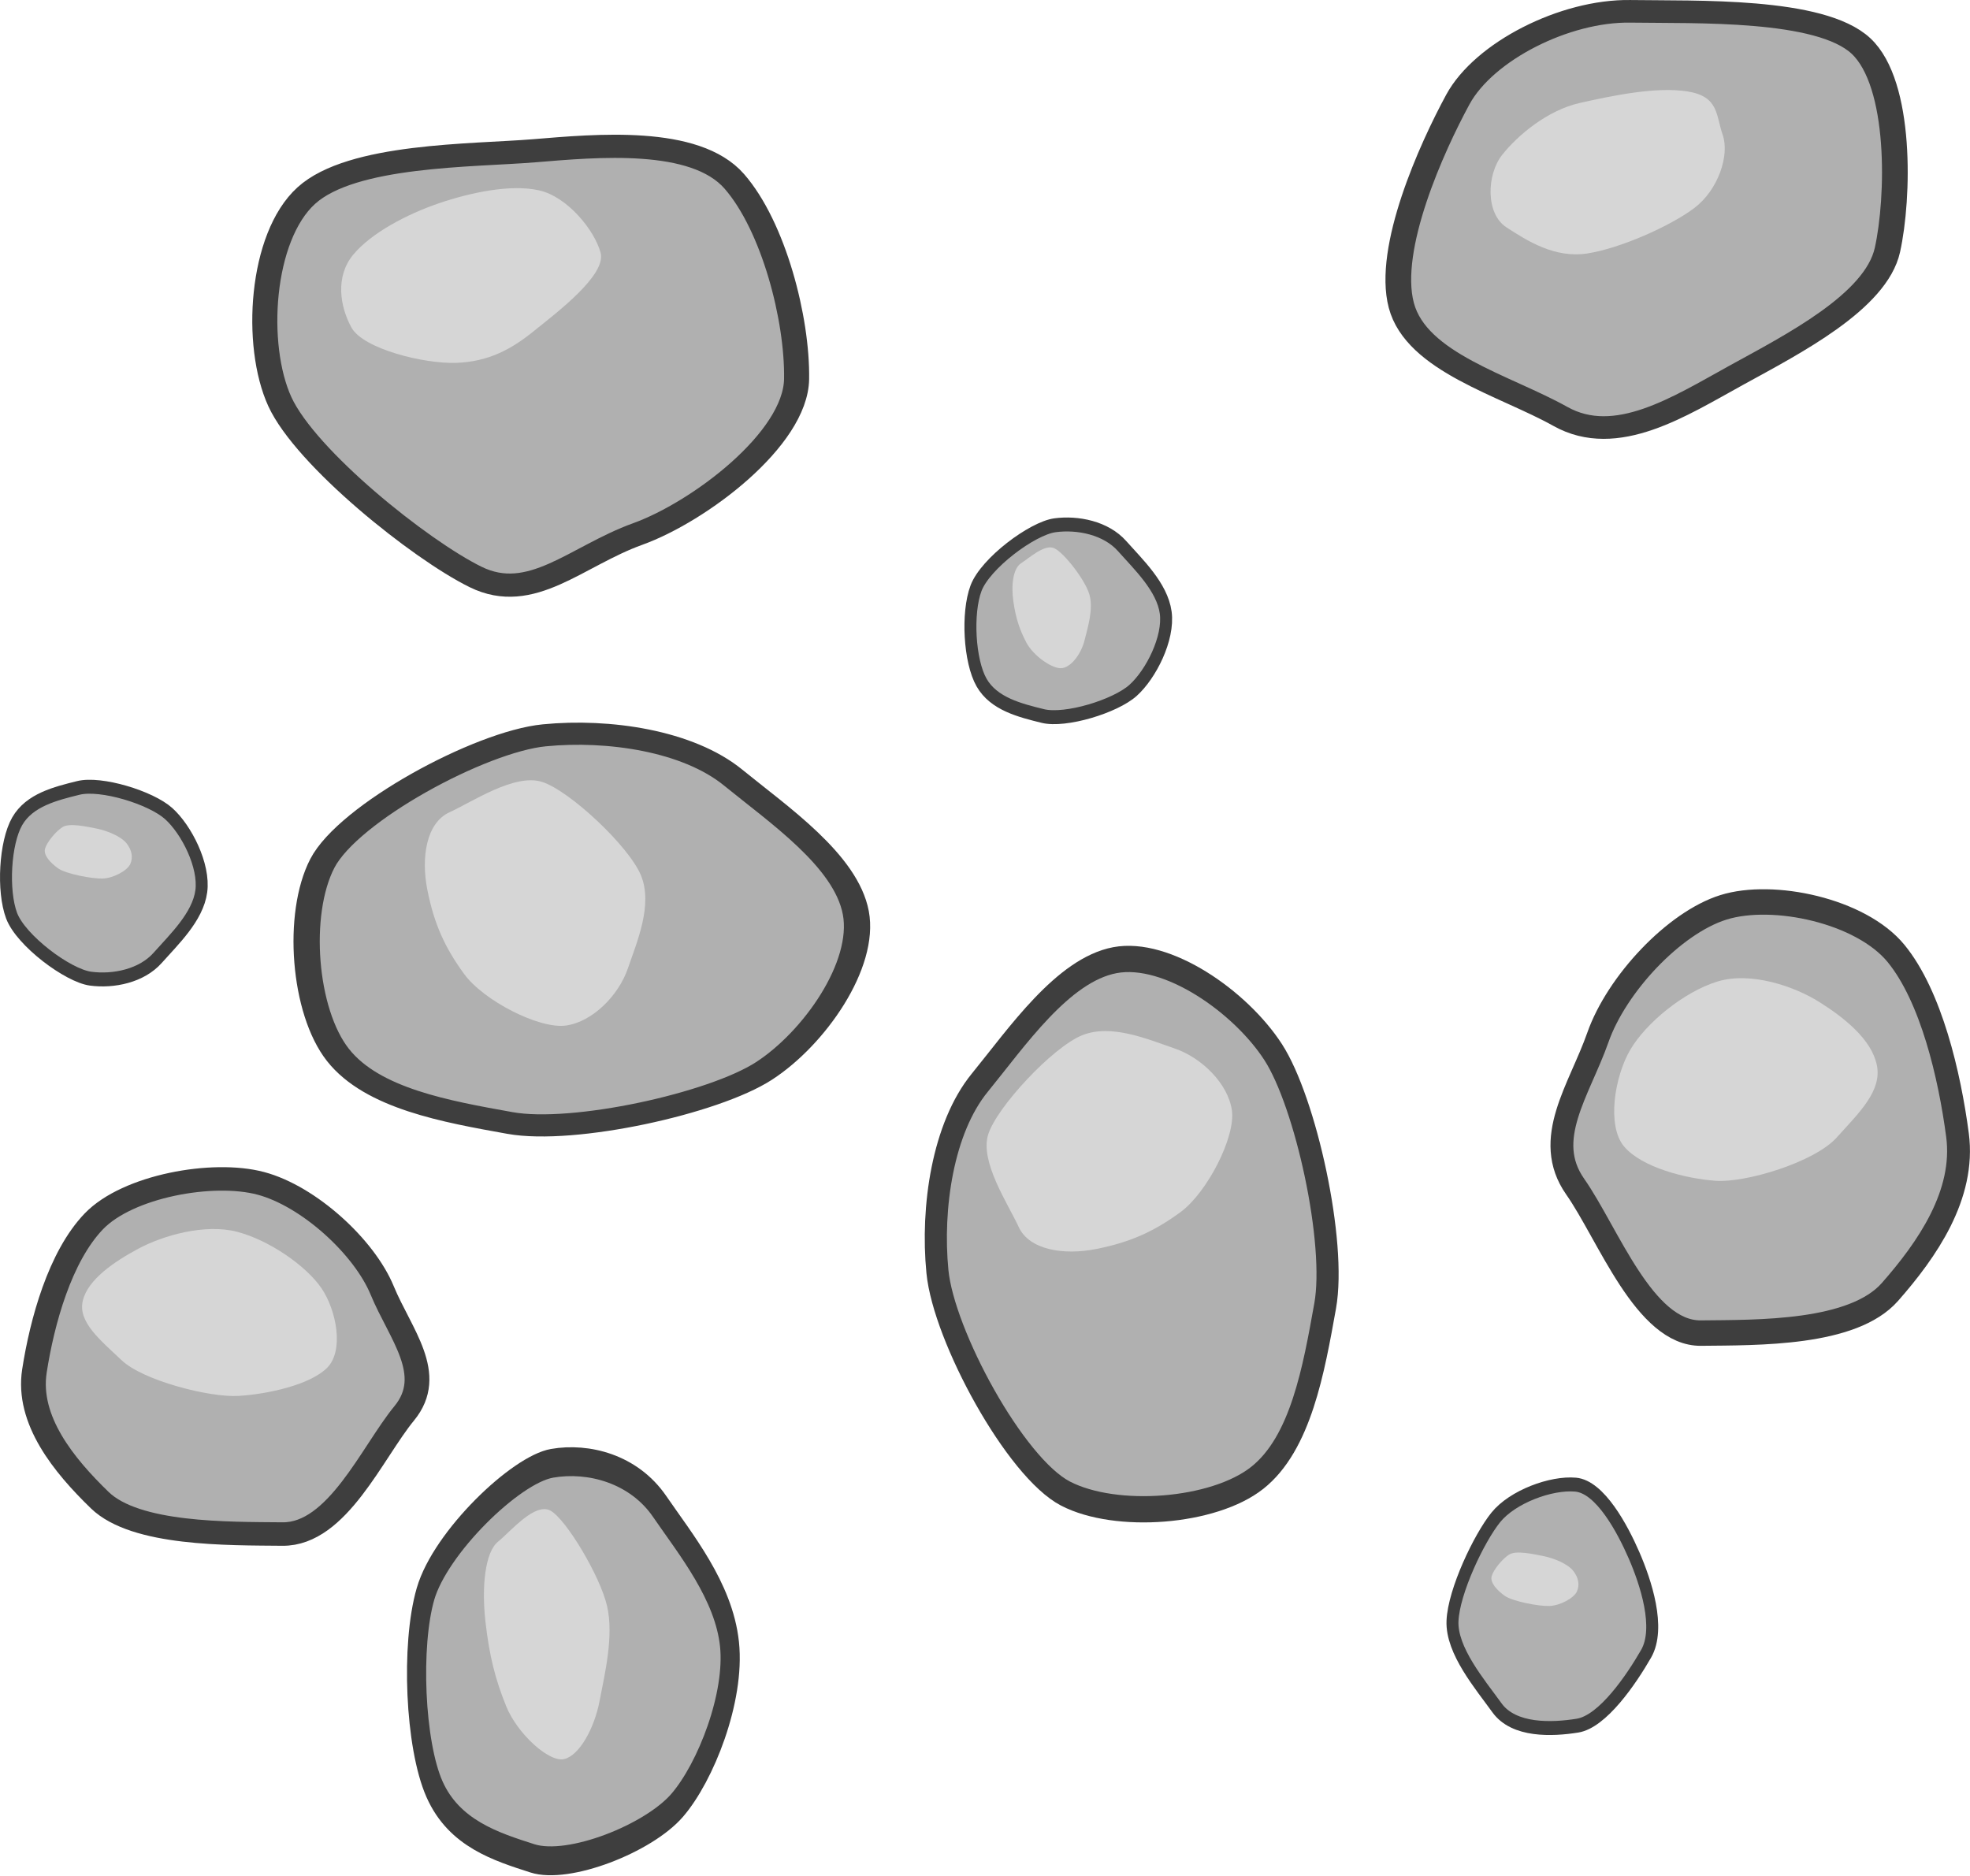
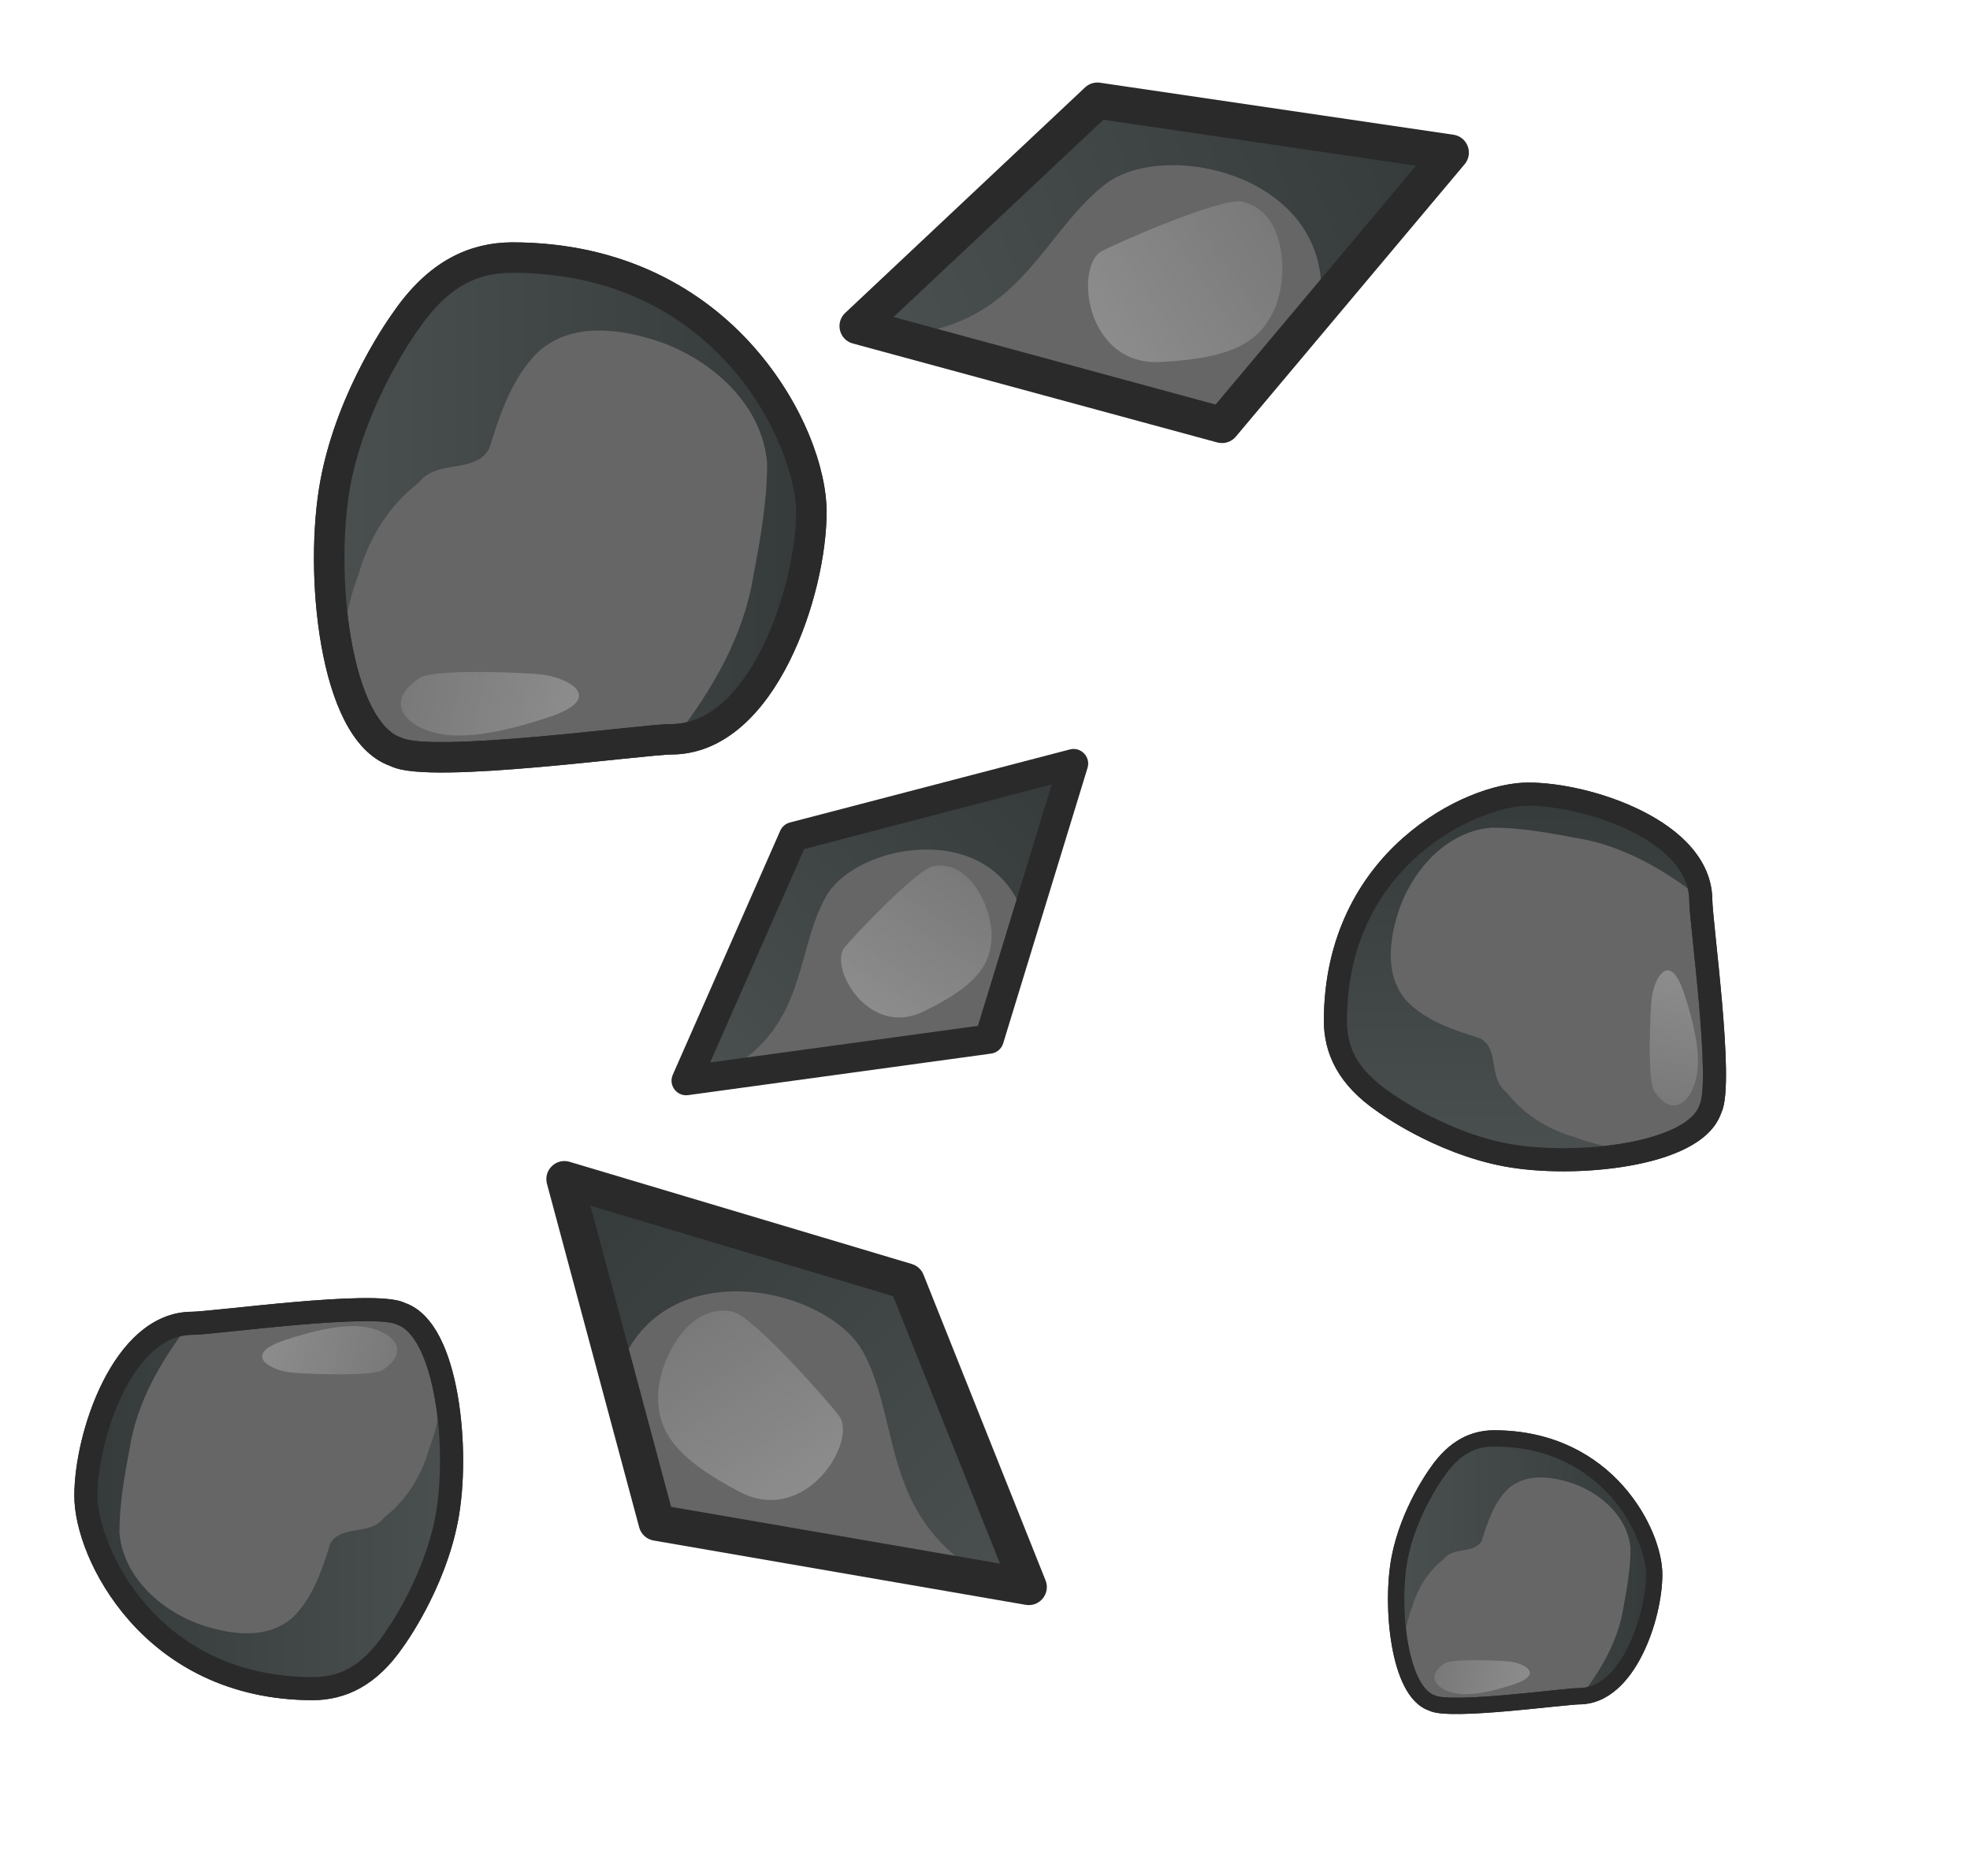
- <svg xmlns="http://www.w3.org/2000/svg" width="54.505mm" height="51.894mm" viewBox="0 0 54.505 51.894" version="1.1" id="svg5">
-   <defs id="defs2" />
+ <svg xmlns="http://www.w3.org/2000/svg" xmlns:xlink="http://www.w3.org/1999/xlink" width="54.505mm" height="51.894mm" viewBox="0 0 54.505 51.894" version="1.1" id="svg5" xml:space="preserve">
+   <defs id="defs2">
+     <linearGradient id="linearGradient18">
+       <stop style="stop-color:#666666;stop-opacity:1;" offset="0" id="stop18" />
+       <stop style="stop-color:#666666;stop-opacity:1;" offset="1" id="stop19" />
+     </linearGradient>
+     <linearGradient x1="246.261" y1="140.441" x2="246.261" y2="210.475" gradientUnits="userSpaceOnUse" id="color-1">
+       <stop offset="0" stop-color="#3e3e3e" id="stop1" />
+       <stop offset="1" stop-color="#1a1a1a" id="stop2" />
+     </linearGradient>
+     <linearGradient x1="204.989" y1="178.645" x2="275.011" y2="178.645" gradientUnits="userSpaceOnUse" id="color-2">
+       <stop offset="0" stop-color="#666666" id="stop3" style="stop-color:#353a3a;stop-opacity:1;" />
+       <stop offset="1" stop-color="#666666" id="stop4" style="stop-color:#4a4f4f;stop-opacity:1;" />
+     </linearGradient>
+     <linearGradient x1="240.266" y1="148.08" x2="262.532" y2="153.164" gradientUnits="userSpaceOnUse" id="color-3">
+       <stop offset="0" stop-color="#e6e6e6" id="stop5" style="stop-color:#e6e6e6;stop-opacity:0.295;" />
+       <stop offset="1" stop-color="#e6e6e6" stop-opacity="0" id="stop6" style="stop-color:#e6e6e6;stop-opacity:0.154;" />
+     </linearGradient>
+     <linearGradient x1="251.67" y1="144.206" x2="251.67" y2="153.439" gradientUnits="userSpaceOnUse" id="color-4">
+       <stop offset="0" stop-color="#e6e6e6" id="stop7" style="stop-color:#e6e6e6;stop-opacity:0;" />
+       <stop offset="1" stop-color="#e6e6e6" stop-opacity="0" id="stop8" style="stop-color:#e6e6e6;stop-opacity:0;" />
+     </linearGradient>
+     <linearGradient xlink:href="#linearGradient18" id="linearGradient19" x1="204.989" y1="177.333" x2="275.011" y2="177.333" gradientUnits="userSpaceOnUse" />
+     <linearGradient xlink:href="#linearGradient18" id="linearGradient4" gradientUnits="userSpaceOnUse" x1="204.989" y1="177.333" x2="275.011" y2="177.333" />
+     <linearGradient xlink:href="#color-2" id="linearGradient5" gradientUnits="userSpaceOnUse" x1="204.989" y1="178.645" x2="275.011" y2="178.645" />
+     <linearGradient xlink:href="#color-3" id="linearGradient6" gradientUnits="userSpaceOnUse" x1="240.266" y1="148.08" x2="262.532" y2="153.164" />
+     <linearGradient xlink:href="#linearGradient18" id="linearGradient9" gradientUnits="userSpaceOnUse" x1="204.989" y1="177.333" x2="275.011" y2="177.333" />
+     <linearGradient xlink:href="#color-2" id="linearGradient10" gradientUnits="userSpaceOnUse" x1="204.989" y1="178.645" x2="275.011" y2="178.645" />
+     <linearGradient xlink:href="#color-3" id="linearGradient11" gradientUnits="userSpaceOnUse" x1="240.266" y1="148.08" x2="262.532" y2="153.164" />
+     <linearGradient xlink:href="#linearGradient18" id="linearGradient14" gradientUnits="userSpaceOnUse" x1="204.989" y1="177.333" x2="275.011" y2="177.333" />
+     <linearGradient xlink:href="#color-2" id="linearGradient15" gradientUnits="userSpaceOnUse" x1="204.989" y1="178.645" x2="275.011" y2="178.645" />
+     <linearGradient xlink:href="#color-3" id="linearGradient16" gradientUnits="userSpaceOnUse" x1="240.266" y1="148.08" x2="262.532" y2="153.164" />
+     <linearGradient xlink:href="#color-3-7" id="linearGradient16-2" gradientUnits="userSpaceOnUse" x1="240.266" y1="148.08" x2="262.532" y2="153.164" gradientTransform="matrix(-0.1302719,0,0,-0.1302719,72.28235,54.91122)" />
+     <linearGradient x1="240.266" y1="148.08" x2="262.532" y2="153.164" gradientUnits="userSpaceOnUse" id="color-3-7">
+       <stop offset="0" stop-color="#e6e6e6" id="stop5-9" style="stop-color:#e6e6e6;stop-opacity:0.295;" />
+       <stop offset="1" stop-color="#e6e6e6" stop-opacity="0" id="stop6-5" style="stop-color:#e6e6e6;stop-opacity:0.154;" />
+     </linearGradient>
+     <linearGradient xlink:href="#linearGradient18" id="linearGradient25" x1="34.857" y1="35.465" x2="44.462" y2="35.465" gradientUnits="userSpaceOnUse" />
+     <linearGradient xlink:href="#color-2" id="linearGradient27" x1="35.018" y1="34.846" x2="44.285" y2="34.846" gradientUnits="userSpaceOnUse" />
+     <linearGradient xlink:href="#linearGradient18" id="linearGradient30" gradientUnits="userSpaceOnUse" x1="34.857" y1="35.465" x2="44.462" y2="35.465" />
+     <linearGradient xlink:href="#color-3-7" id="linearGradient31" gradientUnits="userSpaceOnUse" gradientTransform="matrix(-0.1302719,0,0,-0.1302719,72.28235,54.91122)" x1="240.266" y1="148.08" x2="262.532" y2="153.164" />
+     <linearGradient xlink:href="#color-2" id="linearGradient32" gradientUnits="userSpaceOnUse" x1="35.018" y1="34.846" x2="44.285" y2="34.846" />
+     <linearGradient xlink:href="#linearGradient18" id="linearGradient35" gradientUnits="userSpaceOnUse" x1="34.857" y1="35.465" x2="44.462" y2="35.465" />
+     <linearGradient xlink:href="#color-3-7" id="linearGradient36" gradientUnits="userSpaceOnUse" gradientTransform="matrix(-0.1302719,0,0,-0.1302719,72.28235,54.91122)" x1="240.266" y1="148.08" x2="262.532" y2="153.164" />
+     <linearGradient xlink:href="#color-2" id="linearGradient37" gradientUnits="userSpaceOnUse" x1="35.018" y1="34.846" x2="44.285" y2="34.846" />
+   </defs>
  <g id="layer1" transform="matrix(1.774286,0,0,1.774286,-45.65294,-32.64687)">
-     <g id="g1" transform="matrix(-0.2664761,0,0,0.253188,45.26471,15.95336)">
-       <path style="fill:#b0b0b0;fill-opacity:1;stroke:#3e3e3e;stroke-width:5.88;stroke-linecap:square;stroke-linejoin:round;stroke-miterlimit:0;stroke-dasharray:none;stroke-opacity:1" id="path1177" d="M 112.686,44.908 C 106.637,59.174 79.821,82.427 66.757,89.365 53.694,96.304 43.14,84.098 28.724,78.48 14.309,72.863 -8.343,54.448 -8.567,39.18 -8.79,23.911 -3.178,0.496 6.045,-10.932 c 9.223,-11.428 32.4,-9.053 46.94,-7.762 14.54,1.291 42.774,0.849 53.499,11.376 10.725,10.527 12.251,37.961 6.202,52.227 z" transform="matrix(0.2493969,0,0,0.2429445,28.82772,23.49098)" />
-       <path style="fill:#d6d6d6;fill-opacity:1;stroke:none;stroke-width:0;stroke-linecap:square;stroke-linejoin:round;stroke-miterlimit:0;stroke-dasharray:none;stroke-opacity:1" id="path1177-3" transform="matrix(0.1127427,0.02912463,-0.02031282,0.07863181,41.06838,22.68757)" d="m 112.41,49.325 c -2.865,17.762 -30.503,39.844 -46.324,44.803 -15.822,4.959 -28.542,0.004 -41.893,-9.309 -13.351,-9.312 -42.927,-27.979 -42.913,-45.642 0.014,-17.664 8.706,-46.891 21.615,-56.744 12.909,-9.853 33.786,-10.847 50.683,-8.594 16.896,2.254 36.75,9.61 48.363,22.322 11.612,12.712 13.336,35.401 10.47,53.164 z" />
+     <g stroke="none" stroke-width="0" stroke-miterlimit="10" id="g15-2" style="stroke:#2a2a2a;stroke-opacity:1" transform="matrix(0.08144149,0,0,0.08144149,10.37468,27.33742)">
+       <path style="baseline-shift:baseline;display:inline;overflow:visible;opacity:1;fill:url(#linearGradient19);stroke:#2a2a2a;stroke-width:4.419;stroke-dasharray:none;stroke-opacity:1;enable-background:accumulate;stop-color:#000000;stop-opacity:1" d="m 248.463,213.623 c -31.234,-0.004 -43.474,-26.176 -43.474,-36.906 0,-11.366 7.035,-33.059 20.376,-33.059 3.996,0 34.971,-4.332 39.92,-1.843 9.047,3.017 11.24,26.366 8.8,39.216 -2.44,12.849 -10.131,23.299 -10.131,23.299 -4.79,7.022 -10.035,9.27 -15.491,9.293 z" id="path10-1" />
+       <path d="m 248.463,213.623 c -15.426,0.425 -30.947,-7.846 -38.514,-21.425 -4.238,-6.877 -6.099,-15.343 -4.104,-23.267 1.615,-8.307 4.975,-16.8 11.558,-22.405 1.618,-1.429 6.686,-3.714 7.061,-2.283 -5.208,6.833 -9.642,14.505 -11.042,23.096 -1.026,5.403 -2.016,10.898 -2.007,16.403 0.67,8.368 7.717,14.741 15.204,17.511 5.748,2.016 13.075,3.151 18.019,-1.305 3.856,-3.768 5.563,-9.054 7.13,-14.056 2.041,-3.763 7.606,-1.471 10.273,-4.979 4.247,-3.286 7.187,-7.969 8.643,-13.112 1.769,-4.633 2.609,-9.563 2.324,-14.525 3.768,15.043 2.524,31.735 -5.488,45.237 -3.631,8.641 -8.968,15.321 -19.057,15.11 z" fill="url(#color-2)" id="path11-6" style="fill:url(#color-2);stroke:none;stroke-width:2.2;stroke-dasharray:none;stroke-opacity:1" />
+       <path d="m 243.208,146.844 c 8.567,-2.818 13.979,-3.283 17.7,-1.849 3.721,1.433 5.563,4.468 0.998,7.56 -2.106,1.426 -15.8,0.757 -17.813,0.512 -3.736,-0.454 -9.452,-3.405 -0.885,-6.223 z" fill="url(#color-3)" id="path14-8" style="fill:url(#color-3);stroke:#2a2a2a;stroke-opacity:1" />
+       <path style="baseline-shift:baseline;display:inline;overflow:visible;opacity:1;vector-effect:none;fill:#2a2a2a;stroke:none;stroke-opacity:1;enable-background:accumulate;stop-color:#000000;stop-opacity:1" d="m 257.488,138.844 c -3.759,0.058 -8.256,0.37 -12.713,0.758 -4.457,0.388 -8.872,0.854 -12.412,1.221 -3.54,0.367 -6.398,0.627 -6.998,0.627 -7.868,0 -13.556,6.276 -17.166,13.486 -3.61,7.21 -5.42,15.642 -5.42,21.781 0,6.205 3.26,15.652 10.578,23.938 7.318,8.285 18.871,15.176 35.105,15.178 h 0.004 0.006 c 6.047,-0.026 12.195,-2.793 17.279,-10.225 0.035,-0.048 7.952,-10.724 10.504,-24.164 1.288,-6.785 1.339,-15.972 -0.088,-24.09 -0.713,-4.059 -1.791,-7.843 -3.381,-10.951 -1.55,-3.029 -3.66,-5.512 -6.586,-6.578 -1.125,-0.549 -2.269,-0.718 -3.691,-0.846 -1.451,-0.131 -3.142,-0.164 -5.021,-0.135 z m 0.066,4.418 c 1.783,-0.027 3.353,0.011 4.559,0.119 1.206,0.109 2.089,0.363 2.18,0.408 l 0.141,0.072 0.152,0.049 c 1.476,0.492 2.977,1.984 4.266,4.504 1.289,2.52 2.304,5.943 2.965,9.705 1.322,7.523 1.249,16.435 0.098,22.5 -2.322,12.229 -9.74,22.4 -9.74,22.4 l -0.023,0.031 -0.021,0.033 c -4.488,6.579 -8.814,8.307 -13.666,8.33 -15,-0.002 -25.184,-6.201 -31.795,-13.686 -6.611,-7.485 -9.471,-16.487 -9.471,-21.012 0,-5.227 1.71,-13.325 4.953,-19.803 3.243,-6.478 7.742,-11.047 13.215,-11.047 1.398,0 3.909,-0.281 7.455,-0.648 3.546,-0.368 7.933,-0.831 12.338,-1.215 4.404,-0.384 8.831,-0.688 12.396,-0.742 z" id="path5-5" />
    </g>
-     <g id="g2" transform="matrix(-0.2754436,0,0,0.248726,62.9594,13.95257)">
-       <path style="fill:#b0b0b0;fill-opacity:1;stroke:#3e3e3e;stroke-width:5.835;stroke-linecap:square;stroke-linejoin:round;stroke-miterlimit:0;stroke-dasharray:none;stroke-opacity:1" id="path1" d="M 108.265,55.71 C 104.838,70.446 84.807,76.326 72.147,84.384 59.488,92.441 45.076,81.793 32.239,73.765 19.401,65.738 0.527,54.802 -2.082,41.424 -4.691,28.046 -5.346,-1.422 3.934,-11.239 c 9.281,-9.817 37.489,-8.672 52.349,-8.931 14.86,-0.259 33.208,10.332 39.148,22.761 5.94,12.429 16.261,38.383 12.834,53.119 z" transform="matrix(0.2493969,0,0,0.2429445,28.82772,23.49098)" />
-       <path style="fill:#d6d6d6;fill-opacity:1;stroke:none;stroke-width:0;stroke-linecap:square;stroke-linejoin:round;stroke-miterlimit:0;stroke-dasharray:none;stroke-opacity:1" id="path2" transform="matrix(0.1127427,0.02912463,-0.02031282,0.07863181,38.71312,24.33549)" d="M 109.593,58.588 C 101.591,72.343 91.079,90.21 75.158,92.217 59.237,94.224 32.389,86.381 18.548,76.927 4.707,67.474 -5.246,43.457 -4.672,27.32 -4.099,11.182 -8.087,-2.187 6.055,-11.422 20.197,-20.658 42.371,-21.381 58.38,-21.576 74.388,-21.771 91.805,-8.37 101.835,3.694 111.866,15.758 117.595,44.833 109.593,58.588 Z" />
+     <g stroke="none" stroke-width="0" stroke-miterlimit="10" id="g4" style="stroke:#2a2a2a;stroke-opacity:1" transform="matrix(0,0.08144149,-0.08144149,0,63.95185,14.08963)">
+       <path style="baseline-shift:baseline;display:inline;overflow:visible;opacity:1;fill:url(#linearGradient4);stroke:#2a2a2a;stroke-width:4.419;stroke-dasharray:none;stroke-opacity:1;enable-background:accumulate;stop-color:#000000;stop-opacity:1" d="m 248.463,213.623 c -31.234,-0.004 -43.474,-26.176 -43.474,-36.906 0,-11.366 7.035,-33.059 20.376,-33.059 3.996,0 34.971,-4.332 39.92,-1.843 9.047,3.017 11.24,26.366 8.8,39.216 -2.44,12.849 -10.131,23.299 -10.131,23.299 -4.79,7.022 -10.035,9.27 -15.491,9.293 z" id="path1" />
+       <path d="m 248.463,213.623 c -15.426,0.425 -30.947,-7.846 -38.514,-21.425 -4.238,-6.877 -6.099,-15.343 -4.104,-23.267 1.615,-8.307 4.975,-16.8 11.558,-22.405 1.618,-1.429 6.686,-3.714 7.061,-2.283 -5.208,6.833 -9.642,14.505 -11.042,23.096 -1.026,5.403 -2.016,10.898 -2.007,16.403 0.67,8.368 7.717,14.741 15.204,17.511 5.748,2.016 13.075,3.151 18.019,-1.305 3.856,-3.768 5.563,-9.054 7.13,-14.056 2.041,-3.763 7.606,-1.471 10.273,-4.979 4.247,-3.286 7.187,-7.969 8.643,-13.112 1.769,-4.633 2.609,-9.563 2.324,-14.525 3.768,15.043 2.524,31.735 -5.488,45.237 -3.631,8.641 -8.968,15.321 -19.057,15.11 z" fill="url(#color-2)" id="path2" style="fill:url(#linearGradient5);stroke:none;stroke-width:2.2;stroke-dasharray:none;stroke-opacity:1" />
+       <path d="m 243.208,146.844 c 8.567,-2.818 13.979,-3.283 17.7,-1.849 3.721,1.433 5.563,4.468 0.998,7.56 -2.106,1.426 -15.8,0.757 -17.813,0.512 -3.736,-0.454 -9.452,-3.405 -0.885,-6.223 z" fill="url(#color-3)" id="path3" style="fill:url(#linearGradient6);stroke:#2a2a2a;stroke-opacity:1" />
+       <path style="baseline-shift:baseline;display:inline;overflow:visible;opacity:1;vector-effect:none;fill:#2a2a2a;stroke:none;stroke-opacity:1;enable-background:accumulate;stop-color:#000000;stop-opacity:1" d="m 257.488,138.844 c -3.759,0.058 -8.256,0.37 -12.713,0.758 -4.457,0.388 -8.872,0.854 -12.412,1.221 -3.54,0.367 -6.398,0.627 -6.998,0.627 -7.868,0 -13.556,6.276 -17.166,13.486 -3.61,7.21 -5.42,15.642 -5.42,21.781 0,6.205 3.26,15.652 10.578,23.938 7.318,8.285 18.871,15.176 35.105,15.178 h 0.004 0.006 c 6.047,-0.026 12.195,-2.793 17.279,-10.225 0.035,-0.048 7.952,-10.724 10.504,-24.164 1.288,-6.785 1.339,-15.972 -0.088,-24.09 -0.713,-4.059 -1.791,-7.843 -3.381,-10.951 -1.55,-3.029 -3.66,-5.512 -6.586,-6.578 -1.125,-0.549 -2.269,-0.718 -3.691,-0.846 -1.451,-0.131 -3.142,-0.164 -5.021,-0.135 z m 0.066,4.418 c 1.783,-0.027 3.353,0.011 4.559,0.119 1.206,0.109 2.089,0.363 2.18,0.408 l 0.141,0.072 0.152,0.049 c 1.476,0.492 2.977,1.984 4.266,4.504 1.289,2.52 2.304,5.943 2.965,9.705 1.322,7.523 1.249,16.435 0.098,22.5 -2.322,12.229 -9.74,22.4 -9.74,22.4 l -0.023,0.031 -0.021,0.033 c -4.488,6.579 -8.814,8.307 -13.666,8.33 -15,-0.002 -25.184,-6.201 -31.795,-13.686 -6.611,-7.485 -9.471,-16.487 -9.471,-21.012 0,-5.227 1.71,-13.325 4.953,-19.803 3.243,-6.478 7.742,-11.047 13.215,-11.047 1.398,0 3.909,-0.281 7.455,-0.648 3.546,-0.368 7.933,-0.831 12.338,-1.215 4.404,-0.384 8.831,-0.688 12.396,-0.742 z" id="path4" />
    </g>
-     <g id="g4" transform="matrix(-0.2233089,0,0,0.2719956,52.78262,29.18874)" style="stroke-width:1.525;stroke-dasharray:none">
-       <path style="fill:#b0b0b0;fill-opacity:1;stroke:#3e3e3e;stroke-width:6.197;stroke-linecap:square;stroke-linejoin:round;stroke-miterlimit:0;stroke-dasharray:none;stroke-opacity:1" id="path3" d="M 107.678,40.159 C 105.921,55.283 85.941,86.374 71.807,92.543 57.673,98.713 30.352,96.969 18.145,88.836 5.938,80.703 2.309,63.236 -0.881,48.26 -4.07,33.285 4.563,0.19 13.701,-11.689 c 9.137,-11.878 29.668,-23.988 44.285,-21.662 14.617,2.326 27.477,18.228 37.835,28.922 10.358,10.694 13.614,29.464 11.857,44.588 z" transform="matrix(0.2493969,0,0,0.2429445,28.82772,23.49098)" />
-       <path style="fill:#d6d6d6;fill-opacity:1;stroke:none;stroke-width:15.685;stroke-linecap:square;stroke-linejoin:round;stroke-miterlimit:0;stroke-dasharray:none;stroke-opacity:1" id="path4" transform="matrix(0.1127427,0.02912463,-0.02031282,0.07863181,38.56981,22.05691)" d="M 70.957,99.437 C 50.643,102.02 35.855,99.903 17.961,92.342 0.068,84.782 -23.437,52.829 -24.517,33.783 -25.597,14.736 -13.46,-8.683 1,-20.741 15.461,-32.799 34.85,-51.636 53.366,-49.735 c 18.516,1.901 58.21,30.698 66.579,47.558 8.37,16.859 -3.037,51.911 -6.287,69.783 -3.251,17.872 -22.387,29.249 -42.701,31.832 z" />
+     <g stroke="none" stroke-width="0" stroke-miterlimit="10" id="g9" style="stroke:#2a2a2a;stroke-opacity:1" transform="matrix(-0.05747253,0,0,-0.05747253,63.30663,53.11015)">
+       <path style="baseline-shift:baseline;display:inline;overflow:visible;opacity:1;fill:url(#linearGradient9);stroke:#2a2a2a;stroke-width:4.419;stroke-dasharray:none;stroke-opacity:1;enable-background:accumulate;stop-color:#000000;stop-opacity:1" d="m 248.463,213.623 c -31.234,-0.004 -43.474,-26.176 -43.474,-36.906 0,-11.366 7.035,-33.059 20.376,-33.059 3.996,0 34.971,-4.332 39.92,-1.843 9.047,3.017 11.24,26.366 8.8,39.216 -2.44,12.849 -10.131,23.299 -10.131,23.299 -4.79,7.022 -10.035,9.27 -15.491,9.293 z" id="path6" />
+       <path d="m 248.463,213.623 c -15.426,0.425 -30.947,-7.846 -38.514,-21.425 -4.238,-6.877 -6.099,-15.343 -4.104,-23.267 1.615,-8.307 4.975,-16.8 11.558,-22.405 1.618,-1.429 6.686,-3.714 7.061,-2.283 -5.208,6.833 -9.642,14.505 -11.042,23.096 -1.026,5.403 -2.016,10.898 -2.007,16.403 0.67,8.368 7.717,14.741 15.204,17.511 5.748,2.016 13.075,3.151 18.019,-1.305 3.856,-3.768 5.563,-9.054 7.13,-14.056 2.041,-3.763 7.606,-1.471 10.273,-4.979 4.247,-3.286 7.187,-7.969 8.643,-13.112 1.769,-4.633 2.609,-9.563 2.324,-14.525 3.768,15.043 2.524,31.735 -5.488,45.237 -3.631,8.641 -8.968,15.321 -19.057,15.11 z" fill="url(#color-2)" id="path7" style="fill:url(#linearGradient10);stroke:none;stroke-width:2.2;stroke-dasharray:none;stroke-opacity:1" />
+       <path d="m 243.208,146.844 c 8.567,-2.818 13.979,-3.283 17.7,-1.849 3.721,1.433 5.563,4.468 0.998,7.56 -2.106,1.426 -15.8,0.757 -17.813,0.512 -3.736,-0.454 -9.452,-3.405 -0.885,-6.223 z" fill="url(#color-3)" id="path8" style="fill:url(#linearGradient11);stroke:#2a2a2a;stroke-opacity:1" />
+       <path style="baseline-shift:baseline;display:inline;overflow:visible;opacity:1;vector-effect:none;fill:#2a2a2a;stroke:none;stroke-opacity:1;enable-background:accumulate;stop-color:#000000;stop-opacity:1" d="m 257.488,138.844 c -3.759,0.058 -8.256,0.37 -12.713,0.758 -4.457,0.388 -8.872,0.854 -12.412,1.221 -3.54,0.367 -6.398,0.627 -6.998,0.627 -7.868,0 -13.556,6.276 -17.166,13.486 -3.61,7.21 -5.42,15.642 -5.42,21.781 0,6.205 3.26,15.652 10.578,23.938 7.318,8.285 18.871,15.176 35.105,15.178 h 0.004 0.006 c 6.047,-0.026 12.195,-2.793 17.279,-10.225 0.035,-0.048 7.952,-10.724 10.504,-24.164 1.288,-6.785 1.339,-15.972 -0.088,-24.09 -0.713,-4.059 -1.791,-7.843 -3.381,-10.951 -1.55,-3.029 -3.66,-5.512 -6.586,-6.578 -1.125,-0.549 -2.269,-0.718 -3.691,-0.846 -1.451,-0.131 -3.142,-0.164 -5.021,-0.135 z m 0.066,4.418 c 1.783,-0.027 3.353,0.011 4.559,0.119 1.206,0.109 2.089,0.363 2.18,0.408 l 0.141,0.072 0.152,0.049 c 1.476,0.492 2.977,1.984 4.266,4.504 1.289,2.52 2.304,5.943 2.965,9.705 1.322,7.523 1.249,16.435 0.098,22.5 -2.322,12.229 -9.74,22.4 -9.74,22.4 l -0.023,0.031 -0.021,0.033 c -4.488,6.579 -8.814,8.307 -13.666,8.33 -15,-0.002 -25.184,-6.201 -31.795,-13.686 -6.611,-7.485 -9.471,-16.487 -9.471,-21.012 0,-5.227 1.71,-13.325 4.953,-19.803 3.243,-6.478 7.742,-11.047 13.215,-11.047 1.398,0 3.909,-0.281 7.455,-0.648 3.546,-0.368 7.933,-0.831 12.338,-1.215 4.404,-0.384 8.831,-0.688 12.396,-0.742 z" id="path9" />
    </g>
-     <g id="g6" transform="matrix(-0.2755135,0,0,0.3148588,64.6443,26.00901)" style="stroke-width:0.999;stroke-dasharray:none">
-       <path style="fill:#b0b0b0;fill-opacity:1;stroke:#3e3e3e;stroke-width:5.185;stroke-linecap:square;stroke-linejoin:round;stroke-miterlimit:0;stroke-dasharray:none;stroke-opacity:1" id="path5" d="M 93.281,45.75 C 85.763,55.4 77.576,75.754 64.726,75.627 51.876,75.499 30.263,75.845 21.832,67.233 13.401,58.62 4.722,47.418 6.508,35.257 8.293,23.096 12.485,6.969 20.449,-1.77 28.412,-10.509 48.374,-14.341 59.629,-11.175 70.885,-8.008 83.89,4.537 88.11,15.327 92.329,26.117 100.799,36.101 93.281,45.75 Z" transform="matrix(0.2493969,0,0,0.2429445,28.82772,23.49098)" />
-       <path style="fill:#d6d6d6;fill-opacity:1;stroke:none;stroke-width:8.599;stroke-linecap:square;stroke-linejoin:round;stroke-miterlimit:0;stroke-dasharray:none;stroke-opacity:1" id="path6" transform="matrix(0.1127427,0.02912463,-0.02031282,0.07863181,36.79757,25.45195)" d="M 80.022,83.148 C 66.155,89.621 31.614,89.383 18.55,78.692 5.485,68.002 -7.824,59.139 -8.078,42.948 -8.332,26.757 2.204,9.259 12.271,-4.372 22.338,-18.002 41.319,-34.507 58.15,-34.241 c 16.831,0.266 37.94,12.008 48.167,25.085 10.228,13.077 19.31,40.804 13.158,56.201 -6.153,15.396 -25.586,29.63 -39.453,36.102 z" />
+     <g stroke="none" stroke-width="0" stroke-miterlimit="10" id="g14" style="stroke:#2a2a2a;stroke-opacity:1" transform="matrix(-0.1073811,0,0,-0.1073811,60.39476,45.35595)">
+       <path style="baseline-shift:baseline;display:inline;overflow:visible;opacity:1;fill:url(#linearGradient14);stroke:#2a2a2a;stroke-width:4.419;stroke-dasharray:none;stroke-opacity:1;enable-background:accumulate;stop-color:#000000;stop-opacity:1" d="m 248.463,213.623 c -31.234,-0.004 -43.474,-26.176 -43.474,-36.906 0,-11.366 7.035,-33.059 20.376,-33.059 3.996,0 34.971,-4.332 39.92,-1.843 9.047,3.017 11.24,26.366 8.8,39.216 -2.44,12.849 -10.131,23.299 -10.131,23.299 -4.79,7.022 -10.035,9.27 -15.491,9.293 z" id="path11" />
+       <path d="m 248.463,213.623 c -15.426,0.425 -30.947,-7.846 -38.514,-21.425 -4.238,-6.877 -6.099,-15.343 -4.104,-23.267 1.615,-8.307 4.975,-16.8 11.558,-22.405 1.618,-1.429 6.686,-3.714 7.061,-2.283 -5.208,6.833 -9.642,14.505 -11.042,23.096 -1.026,5.403 -2.016,10.898 -2.007,16.403 0.67,8.368 7.717,14.741 15.204,17.511 5.748,2.016 13.075,3.151 18.019,-1.305 3.856,-3.768 5.563,-9.054 7.13,-14.056 2.041,-3.763 7.606,-1.471 10.273,-4.979 4.247,-3.286 7.187,-7.969 8.643,-13.112 1.769,-4.633 2.609,-9.563 2.324,-14.525 3.768,15.043 2.524,31.735 -5.488,45.237 -3.631,8.641 -8.968,15.321 -19.057,15.11 z" fill="url(#color-2)" id="path12" style="fill:url(#linearGradient15);stroke:none;stroke-width:2.2;stroke-dasharray:none;stroke-opacity:1" />
+       <path d="m 243.208,146.844 c 8.567,-2.818 13.979,-3.283 17.7,-1.849 3.721,1.433 5.563,4.468 0.998,7.56 -2.106,1.426 -15.8,0.757 -17.813,0.512 -3.736,-0.454 -9.452,-3.405 -0.885,-6.223 z" fill="url(#color-3)" id="path13" style="fill:url(#linearGradient16);stroke:#2a2a2a;stroke-opacity:1" />
+       <path style="baseline-shift:baseline;display:inline;overflow:visible;opacity:1;vector-effect:none;fill:#2a2a2a;stroke:none;stroke-opacity:1;enable-background:accumulate;stop-color:#000000;stop-opacity:1" d="m 257.488,138.844 c -3.759,0.058 -8.256,0.37 -12.713,0.758 -4.457,0.388 -8.872,0.854 -12.412,1.221 -3.54,0.367 -6.398,0.627 -6.998,0.627 -7.868,0 -13.556,6.276 -17.166,13.486 -3.61,7.21 -5.42,15.642 -5.42,21.781 0,6.205 3.26,15.652 10.578,23.938 7.318,8.285 18.871,15.176 35.105,15.178 h 0.004 0.006 c 6.047,-0.026 12.195,-2.793 17.279,-10.225 0.035,-0.048 7.952,-10.724 10.504,-24.164 1.288,-6.785 1.339,-15.972 -0.088,-24.09 -0.713,-4.059 -1.791,-7.843 -3.381,-10.951 -1.55,-3.029 -3.66,-5.512 -6.586,-6.578 -1.125,-0.549 -2.269,-0.718 -3.691,-0.846 -1.451,-0.131 -3.142,-0.164 -5.021,-0.135 z m 0.066,4.418 c 1.783,-0.027 3.353,0.011 4.559,0.119 1.206,0.109 2.089,0.363 2.18,0.408 l 0.141,0.072 0.152,0.049 c 1.476,0.492 2.977,1.984 4.266,4.504 1.289,2.52 2.304,5.943 2.965,9.705 1.322,7.523 1.249,16.435 0.098,22.5 -2.322,12.229 -9.74,22.4 -9.74,22.4 l -0.023,0.031 -0.021,0.033 c -4.488,6.579 -8.814,8.307 -13.666,8.33 -15,-0.002 -25.184,-6.201 -31.795,-13.686 -6.611,-7.485 -9.471,-16.487 -9.471,-21.012 0,-5.227 1.71,-13.325 4.953,-19.803 3.243,-6.478 7.742,-11.047 13.215,-11.047 1.398,0 3.909,-0.281 7.455,-0.648 3.546,-0.368 7.933,-0.831 12.338,-1.215 4.404,-0.384 8.831,-0.688 12.396,-0.742 z" id="path14" />
    </g>
-     <g id="g8" transform="matrix(0.2664545,0,0,0.2593546,18.15355,31.46654)">
-       <path style="fill:#b0b0b0;fill-opacity:1;stroke:#3e3e3e;stroke-width:5.81;stroke-linecap:square;stroke-linejoin:round;stroke-miterlimit:0;stroke-dasharray:none;stroke-opacity:1" id="path7" d="M 93.281,45.75 C 85.763,55.4 77.576,75.754 64.726,75.627 51.876,75.499 30.263,75.845 21.832,67.233 13.401,58.62 4.722,47.418 6.508,35.257 8.293,23.096 12.485,6.969 20.449,-1.77 28.412,-10.509 48.374,-14.341 59.629,-11.175 70.885,-8.008 83.89,4.537 88.11,15.327 92.329,26.117 100.799,36.101 93.281,45.75 Z" transform="matrix(0.2493969,0,0,0.2429445,28.82772,23.49098)" />
-       <path style="fill:#d6d6d6;fill-opacity:1;stroke:none;stroke-width:0;stroke-linecap:square;stroke-linejoin:round;stroke-miterlimit:0;stroke-dasharray:none;stroke-opacity:1" id="path8" transform="matrix(0.1127427,0.02912463,-0.02031282,0.07863181,35.06474,24.68898)" d="M 80.022,83.148 C 66.155,89.621 31.614,89.383 18.55,78.692 5.485,68.002 -7.824,59.139 -8.078,42.948 -8.332,26.757 2.204,9.259 12.271,-4.372 22.338,-18.002 41.319,-34.507 58.15,-34.241 c 16.831,0.266 37.94,12.008 48.167,25.085 10.228,13.077 19.31,40.804 13.158,56.201 -6.153,15.396 -25.586,29.63 -39.453,36.102 z" />
+     <g id="g20" transform="rotate(46,33.16088,35.75581)">
+       <path style="baseline-shift:baseline;display:inline;overflow:visible;opacity:1;vector-effect:none;fill:url(#linearGradient25);stroke-linejoin:round;enable-background:accumulate;stop-color:#000000;stop-opacity:1" d="m 34.857,35.487 4.853,-2.732 4.752,1.943 -4.752,3.476 z" id="path23" />
+       <path d="m 40.255,36.913 c -1.116,0.367 -1.57,0.24 -1.944,-0.12 -0.386,-0.371 -0.742,-1.353 -0.147,-1.755 0.274,-0.186 2.058,-0.099 2.321,-0.067 0.487,0.059 0.887,1.575 -0.229,1.942 z" fill="url(#color-3)" id="path13-3" style="fill:url(#linearGradient16-2);stroke:none;stroke-width:0.13;stroke-opacity:1" />
+       <path style="fill:url(#linearGradient27);stroke:none;stroke-width:0.564;stroke-linejoin:round;stroke-dasharray:none;stroke-opacity:1" d="m 37.573,36.914 c -0.841,-1.782 1.374,-3.235 2.493,-2.896 1.33,0.402 2.194,1.861 4.442,0.808 l -4.826,-2.048 -4.664,2.656 z" id="path25" />
+       <path style="baseline-shift:baseline;display:inline;overflow:visible;opacity:1;vector-effect:none;fill:#2a2a2a;stroke-linejoin:round;enable-background:accumulate;stop-color:#000000;stop-opacity:1" d="m 39.816,32.494 c -0.08,-0.032 -0.169,-0.026 -0.244,0.016 l -4.854,2.732 c -0.192,0.108 -0.191,0.385 0.002,0.492 l 4.854,2.688 c 0.096,0.053 0.214,0.045 0.303,-0.02 l 4.752,-3.477 c 0.178,-0.13 0.144,-0.405 -0.061,-0.488 z m -0.086,0.574 4.158,1.699 -4.199,3.074 -4.254,-2.357 z" id="path24" />
    </g>
-     <g id="g10" transform="matrix(0,-0.2233089,-0.2719956,0,43.26116,42.30208)">
-       <path style="fill:#b0b0b0;fill-opacity:1;stroke:#3e3e3e;stroke-width:6.197;stroke-linecap:square;stroke-linejoin:round;stroke-miterlimit:0;stroke-dasharray:none;stroke-opacity:1" id="path9" d="M 107.678,40.159 C 105.921,55.283 85.941,86.374 71.807,92.543 57.673,98.713 30.352,96.969 18.145,88.836 5.938,80.703 2.309,63.236 -0.881,48.26 -4.07,33.285 4.563,0.19 13.701,-11.689 c 9.137,-11.878 29.668,-23.988 44.285,-21.662 14.617,2.326 27.477,18.228 37.835,28.922 10.358,10.694 13.614,29.464 11.857,44.588 z" transform="matrix(0.2493969,0,0,0.2429445,28.82772,23.49098)" />
-       <path style="fill:#d6d6d6;fill-opacity:1;stroke:none;stroke-width:0;stroke-linecap:square;stroke-linejoin:round;stroke-miterlimit:0;stroke-dasharray:none;stroke-opacity:1" id="path10" transform="matrix(0.1127427,0.02912463,-0.02031282,0.07863181,38.86519,30.05951)" d="M 70.957,99.437 C 50.643,102.02 35.855,99.903 17.961,92.342 0.068,84.782 -23.437,52.829 -24.517,33.783 -25.597,14.736 -13.46,-8.683 1,-20.741 15.461,-32.799 34.85,-51.636 53.366,-49.735 c 18.516,1.901 58.21,30.698 66.579,47.558 8.37,16.859 -3.037,51.911 -6.287,69.783 -3.251,17.872 -22.387,29.249 -42.701,31.832 z" />
+     <g id="g30" transform="matrix(-0.9335804,0.358368,0.358368,0.9335804,68.17741,-24.84192)">
+       <path style="baseline-shift:baseline;display:inline;overflow:visible;opacity:1;vector-effect:none;fill:url(#linearGradient30);stroke-linejoin:round;enable-background:accumulate;stop-color:#000000;stop-opacity:1" d="m 34.857,35.487 4.853,-2.732 4.752,1.943 -4.752,3.476 z" id="path27" />
+       <path d="m 40.255,36.913 c -1.116,0.367 -1.57,0.24 -1.944,-0.12 -0.386,-0.371 -0.742,-1.353 -0.147,-1.755 0.274,-0.186 2.058,-0.099 2.321,-0.067 0.487,0.059 0.887,1.575 -0.229,1.942 z" fill="url(#color-3)" id="path28" style="fill:url(#linearGradient31);stroke:none;stroke-width:0.13;stroke-opacity:1" />
+       <path style="fill:url(#linearGradient32);stroke:none;stroke-width:0.564;stroke-linejoin:round;stroke-dasharray:none;stroke-opacity:1" d="m 37.573,36.914 c -0.841,-1.782 1.374,-3.235 2.493,-2.896 1.33,0.402 2.194,1.861 4.442,0.808 l -4.826,-2.048 -4.664,2.656 z" id="path29" />
+       <path style="baseline-shift:baseline;display:inline;overflow:visible;opacity:1;vector-effect:none;fill:#2a2a2a;stroke-linejoin:round;enable-background:accumulate;stop-color:#000000;stop-opacity:1" d="m 39.816,32.494 c -0.08,-0.032 -0.169,-0.026 -0.244,0.016 l -4.854,2.732 c -0.192,0.108 -0.191,0.385 0.002,0.492 l 4.854,2.688 c 0.096,0.053 0.214,0.045 0.303,-0.02 l 4.752,-3.477 c 0.178,-0.13 0.144,-0.405 -0.061,-0.488 z m -0.086,0.574 4.158,1.699 -4.199,3.074 -4.254,-2.357 z" id="path30" />
    </g>
-     <g id="g12" transform="matrix(0,-0.2275482,-0.1549799,0,39.49056,53.89166)">
-       <path style="fill:#b0b0b0;fill-opacity:1;stroke:#3e3e3e;stroke-width:7.935;stroke-linecap:square;stroke-linejoin:round;stroke-miterlimit:0;stroke-dasharray:none;stroke-opacity:1" id="path11" d="M 107.678,40.159 C 105.921,55.283 85.941,86.374 71.807,92.543 57.673,98.713 30.352,96.969 18.145,88.836 5.938,80.703 2.309,63.236 -0.881,48.26 -4.07,33.285 4.563,0.19 13.701,-11.689 c 9.137,-11.878 29.668,-23.988 44.285,-21.662 14.617,2.326 27.477,18.228 37.835,28.922 10.358,10.694 13.614,29.464 11.857,44.588 z" transform="matrix(0.2493969,0,0,0.2429445,28.82772,23.49098)" />
-       <path style="fill:#d6d6d6;fill-opacity:1;stroke:none;stroke-width:0;stroke-linecap:square;stroke-linejoin:round;stroke-miterlimit:0;stroke-dasharray:none;stroke-opacity:1" id="path12" transform="matrix(0.1127427,0.02912463,-0.02031282,0.07863181,38.86519,30.05951)" d="M 70.957,99.437 C 50.643,102.02 35.855,99.903 17.961,92.342 0.068,84.782 -23.437,52.829 -24.517,33.783 -25.597,14.736 -13.46,-8.683 1,-20.741 15.461,-32.799 34.85,-51.636 53.366,-49.735 c 18.516,1.901 58.21,30.698 66.579,47.558 8.37,16.859 -3.037,51.911 -6.287,69.783 -3.251,17.872 -22.387,29.249 -42.701,31.832 z" />
-     </g>
-     <g id="g14" transform="matrix(0,-0.1098592,-0.09671963,0,45.39621,32.70913)">
-       <path style="fill:#b0b0b0;fill-opacity:1;stroke:#3e3e3e;stroke-width:7.935;stroke-linecap:square;stroke-linejoin:round;stroke-miterlimit:0;stroke-dasharray:none;stroke-opacity:1" id="path13" d="M 107.678,40.159 C 105.921,55.283 85.941,86.374 71.807,92.543 57.673,98.713 30.352,96.969 18.145,88.836 5.938,80.703 2.309,63.236 -0.881,48.26 -4.07,33.285 4.563,0.19 13.701,-11.689 c 9.137,-11.878 29.668,-23.988 44.285,-21.662 14.617,2.326 27.477,18.228 37.835,28.922 10.358,10.694 13.614,29.464 11.857,44.588 z" transform="matrix(0.2493969,0,0,0.2429445,28.82772,23.49098)" />
-       <path style="fill:#d6d6d6;fill-opacity:1;stroke:none;stroke-width:0;stroke-linecap:square;stroke-linejoin:round;stroke-miterlimit:0;stroke-dasharray:none;stroke-opacity:1" id="path14" transform="matrix(0.1127427,0.02912463,-0.02031282,0.07863181,38.86519,30.05951)" d="M 70.957,99.437 C 50.643,102.02 35.855,99.903 17.961,92.342 0.068,84.782 -23.437,52.829 -24.517,33.783 -25.597,14.736 -13.46,-8.683 1,-20.741 15.461,-32.799 34.85,-51.636 53.366,-49.735 c 18.516,1.901 58.21,30.698 66.579,47.558 8.37,16.859 -3.037,51.911 -6.287,69.783 -3.251,17.872 -22.387,29.249 -42.701,31.832 z" />
-     </g>
-     <g id="g16" transform="matrix(0,0.1098592,-0.09671963,0,30.35739,27.54528)">
-       <path style="fill:#b0b0b0;fill-opacity:1;stroke:#3e3e3e;stroke-width:7.935;stroke-linecap:square;stroke-linejoin:round;stroke-miterlimit:0;stroke-dasharray:none;stroke-opacity:1" id="path15" d="M 107.678,40.159 C 105.921,55.283 85.941,86.374 71.807,92.543 57.673,98.713 30.352,96.969 18.145,88.836 5.938,80.703 2.309,63.236 -0.881,48.26 -4.07,33.285 4.563,0.19 13.701,-11.689 c 9.137,-11.878 29.668,-23.988 44.285,-21.662 14.617,2.326 27.477,18.228 37.835,28.922 10.358,10.694 13.614,29.464 11.857,44.588 z" transform="matrix(0.2493969,0,0,0.2429445,28.82772,23.49098)" />
-       <path style="fill:#d6d6d6;fill-opacity:1;stroke:none;stroke-width:0;stroke-linecap:square;stroke-linejoin:round;stroke-miterlimit:0;stroke-dasharray:none;stroke-opacity:1" id="path16" transform="matrix(0.02564122,-0.128059,0.06922716,0.02307236,34.14699,39.24419)" d="m 51.66,-15.792 c 13.358,-0.587 31.558,4.33 40.449,15.278 C 101,10.434 104.887,24.148 103.644,37.88 102.402,51.613 88.761,72.142 76.197,77.56 63.634,82.978 31.1,84.7 20.079,77.541 9.059,70.383 -2.065,58.727 -2.226,45.564 -2.388,32.401 4.342,7.571 10.88,-3.697 17.418,-14.965 38.302,-15.205 51.66,-15.792 Z" />
-     </g>
-     <g id="g18" transform="matrix(0,0.1098592,-0.09671963,0,52.91562,38.89035)">
-       <path style="fill:#b0b0b0;fill-opacity:1;stroke:#3e3e3e;stroke-width:7.935;stroke-linecap:square;stroke-linejoin:round;stroke-miterlimit:0;stroke-dasharray:none;stroke-opacity:1" id="path17" d="m 118.803,13.425 c 2.292,16.732 3.22,42.172 -10.177,53.413 C 95.23,78.079 76.116,97.142 59.222,96.332 42.328,95.521 12.025,78.698 0.24,67.576 -11.545,56.454 -19.634,30.91 -18.382,14.635 c 1.252,-16.275 25.142,-31.151 40.28,-38.812 15.138,-7.661 41.287,-17.83 56.019,-7.953 14.732,9.877 38.594,28.822 40.886,45.554 z" transform="matrix(0.2493969,0,0,0.2429445,28.82772,23.49098)" />
-       <path style="fill:#d6d6d6;fill-opacity:1;stroke:none;stroke-width:0;stroke-linecap:square;stroke-linejoin:round;stroke-miterlimit:0;stroke-dasharray:none;stroke-opacity:1" id="path18" transform="matrix(0.02564122,-0.128059,0.06922716,0.02307236,34.14699,39.24419)" d="m 51.66,-15.792 c 13.358,-0.587 31.558,4.33 40.449,15.278 C 101,10.434 104.887,24.148 103.644,37.88 102.402,51.613 88.761,72.142 76.197,77.56 63.634,82.978 31.1,84.7 20.079,77.541 9.059,70.383 -2.065,58.727 -2.226,45.564 -2.388,32.401 4.342,7.571 10.88,-3.697 17.418,-14.965 38.302,-15.205 51.66,-15.792 Z" />
+     <g id="g35" transform="matrix(-0.5825957,0.5626062,0.5626062,0.5825957,42.81249,-9.976602)">
+       <path style="baseline-shift:baseline;display:inline;overflow:visible;opacity:1;vector-effect:none;fill:url(#linearGradient35);stroke-linejoin:round;enable-background:accumulate;stop-color:#000000;stop-opacity:1" d="m 34.857,35.487 4.853,-2.732 4.752,1.943 -4.752,3.476 z" id="path32" />
+       <path d="m 40.255,36.913 c -1.116,0.367 -1.57,0.24 -1.944,-0.12 -0.386,-0.371 -0.742,-1.353 -0.147,-1.755 0.274,-0.186 2.058,-0.099 2.321,-0.067 0.487,0.059 0.887,1.575 -0.229,1.942 z" fill="url(#color-3)" id="path33" style="fill:url(#linearGradient36);stroke:none;stroke-width:0.13;stroke-opacity:1" />
+       <path style="fill:url(#linearGradient37);stroke:none;stroke-width:0.564;stroke-linejoin:round;stroke-dasharray:none;stroke-opacity:1" d="m 37.573,36.914 c -0.841,-1.782 1.374,-3.235 2.493,-2.896 1.33,0.402 2.194,1.861 4.442,0.808 l -4.826,-2.048 -4.664,2.656 z" id="path34" />
+       <path style="baseline-shift:baseline;display:inline;overflow:visible;opacity:1;vector-effect:none;fill:#2a2a2a;stroke-linejoin:round;enable-background:accumulate;stop-color:#000000;stop-opacity:1" d="m 39.816,32.494 c -0.08,-0.032 -0.169,-0.026 -0.244,0.016 l -4.854,2.732 c -0.192,0.108 -0.191,0.385 0.002,0.492 l 4.854,2.688 c 0.096,0.053 0.214,0.045 0.303,-0.02 l 4.752,-3.477 c 0.178,-0.13 0.144,-0.405 -0.061,-0.488 z m -0.086,0.574 4.158,1.699 -4.199,3.074 -4.254,-2.357 z" id="path35" />
    </g>
  </g>
</svg>
